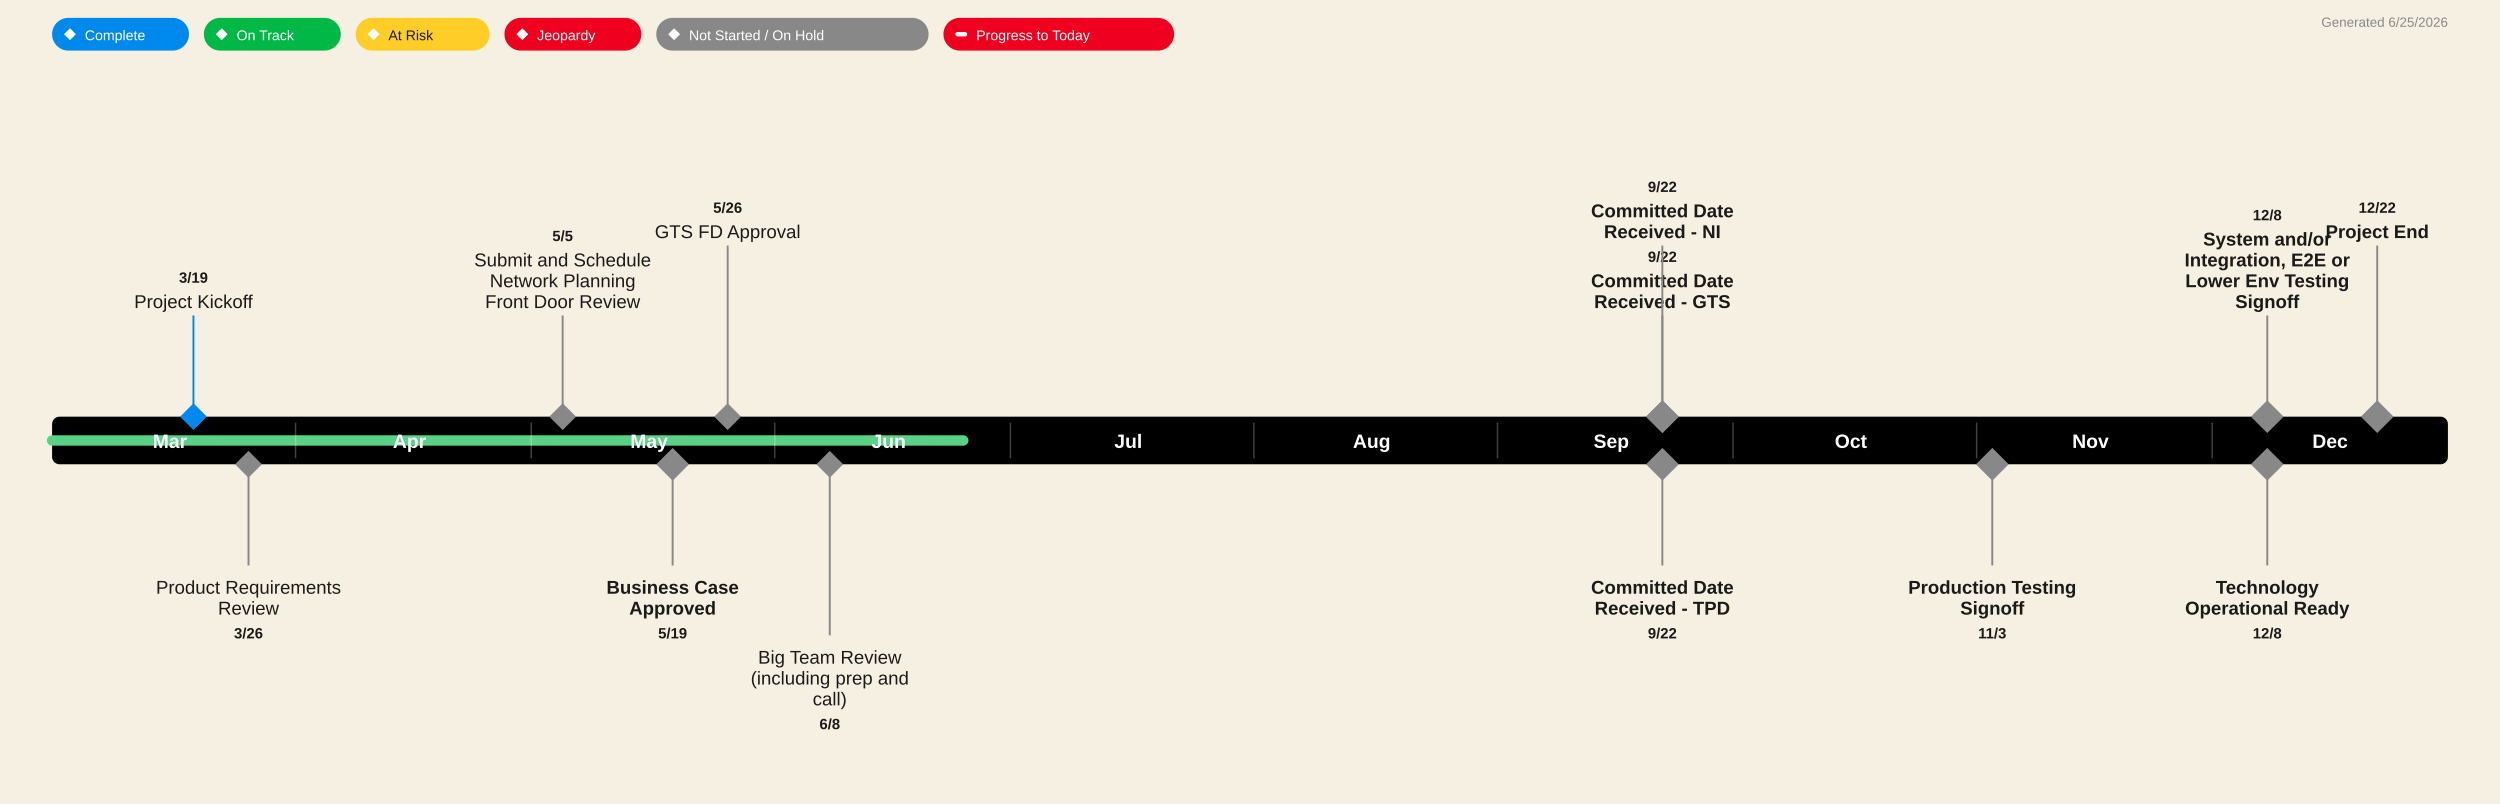
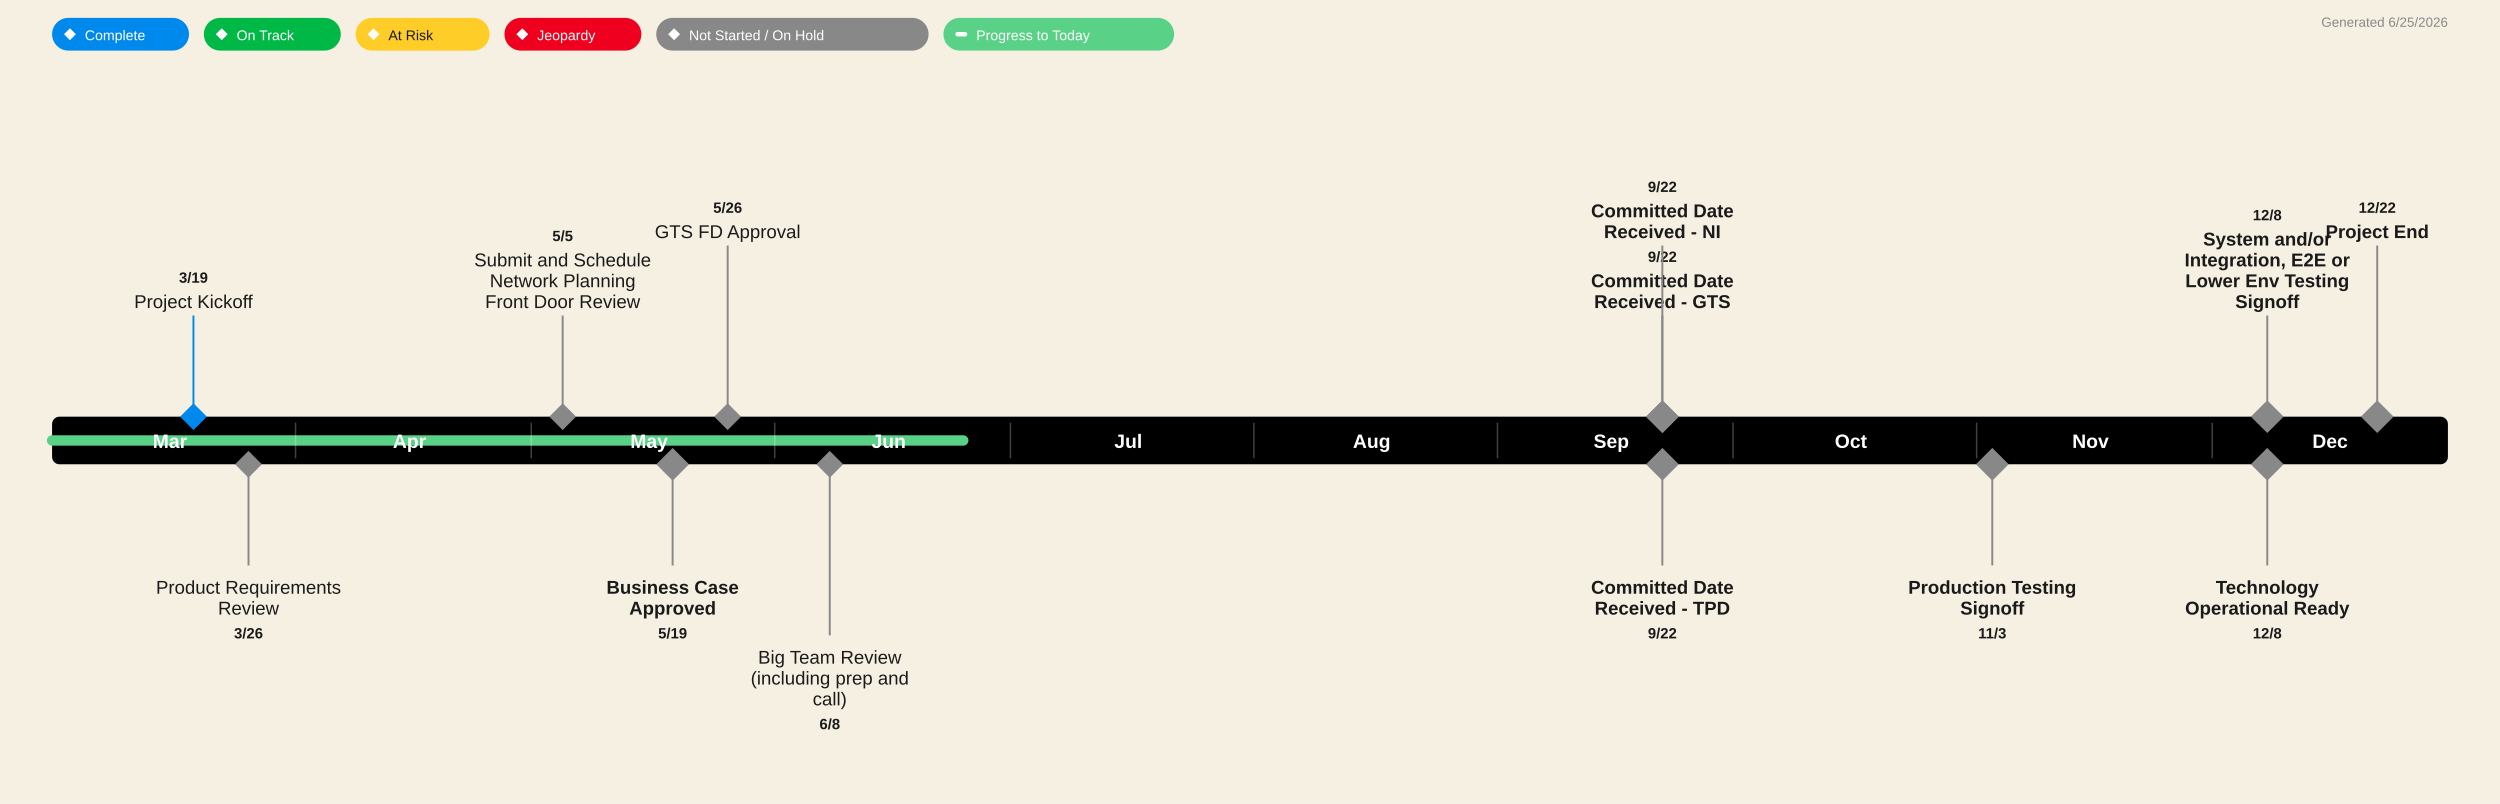
<svg xmlns="http://www.w3.org/2000/svg" width="1680" height="540" viewBox="0 0 1680 540">
  <rect width="1680" height="540" fill="#F6F0E2" />
  <text x="1645.0" y="18.0" text-anchor="end" font-size="9" font-weight="normal" fill="#888888" font-family="Calibri,Arial,sans-serif">Generated 6/25/2026</text>
  <rect x="35" y="280" width="1610" height="32" fill="#000000" rx="5" />
  <line x1="35" y1="296.0" x2="647.3" y2="296.0" stroke="#59D186" stroke-width="7" stroke-linecap="round" />
  <text x="114.2" y="301.0" text-anchor="middle" font-size="13" font-weight="bold" fill="#ffffff" font-family="Calibri,Arial,sans-serif">Mar</text>
  <line x1="198.6" y1="284" x2="198.6" y2="308" stroke="rgba(255,255,255,0.25)" stroke-width="1" />
  <text x="275.2" y="301.0" text-anchor="middle" font-size="13" font-weight="bold" fill="#ffffff" font-family="Calibri,Arial,sans-serif">Apr</text>
  <line x1="357.0" y1="284" x2="357.0" y2="308" stroke="rgba(255,255,255,0.25)" stroke-width="1" />
  <text x="436.2" y="301.0" text-anchor="middle" font-size="13" font-weight="bold" fill="#ffffff" font-family="Calibri,Arial,sans-serif">May</text>
  <line x1="520.6" y1="284" x2="520.6" y2="308" stroke="rgba(255,255,255,0.25)" stroke-width="1" />
  <text x="597.2" y="301.0" text-anchor="middle" font-size="13" font-weight="bold" fill="#ffffff" font-family="Calibri,Arial,sans-serif">Jun</text>
  <line x1="679.0" y1="284" x2="679.0" y2="308" stroke="rgba(255,255,255,0.25)" stroke-width="1" />
  <text x="758.2" y="301.0" text-anchor="middle" font-size="13" font-weight="bold" fill="#ffffff" font-family="Calibri,Arial,sans-serif">Jul</text>
  <line x1="842.6" y1="284" x2="842.6" y2="308" stroke="rgba(255,255,255,0.25)" stroke-width="1" />
  <text x="921.8" y="301.0" text-anchor="middle" font-size="13" font-weight="bold" fill="#ffffff" font-family="Calibri,Arial,sans-serif">Aug</text>
  <line x1="1006.3" y1="284" x2="1006.3" y2="308" stroke="rgba(255,255,255,0.25)" stroke-width="1" />
  <text x="1082.8" y="301.0" text-anchor="middle" font-size="13" font-weight="bold" fill="#ffffff" font-family="Calibri,Arial,sans-serif">Sep</text>
  <line x1="1164.6" y1="284" x2="1164.6" y2="308" stroke="rgba(255,255,255,0.25)" stroke-width="1" />
  <text x="1243.8" y="301.0" text-anchor="middle" font-size="13" font-weight="bold" fill="#ffffff" font-family="Calibri,Arial,sans-serif">Oct</text>
  <line x1="1328.3" y1="284" x2="1328.3" y2="308" stroke="rgba(255,255,255,0.25)" stroke-width="1" />
  <text x="1404.8" y="301.0" text-anchor="middle" font-size="13" font-weight="bold" fill="#ffffff" font-family="Calibri,Arial,sans-serif">Nov</text>
  <line x1="1486.6" y1="284" x2="1486.6" y2="308" stroke="rgba(255,255,255,0.25)" stroke-width="1" />
  <text x="1565.8" y="301.0" text-anchor="middle" font-size="13" font-weight="bold" fill="#ffffff" font-family="Calibri,Arial,sans-serif">Dec</text>
  <line x1="130.0" y1="280" x2="130.0" y2="212" stroke="#0089EC" stroke-width="1.3" />
  <polygon points="130.016,271 139.016,280 130.016,289 121.016,280" fill="#0089EC" />
  <text x="130.0" y="207.0" text-anchor="middle" font-size="12.5" font-weight="normal" fill="#1a1a1a" font-family="Calibri,Arial,sans-serif">Project Kickoff</text>
  <text x="130.0" y="190.0" text-anchor="middle" font-size="10" font-weight="bold" fill="#1a1a1a" font-family="Calibri,Arial,sans-serif">3/19</text>
  <line x1="167.0" y1="312" x2="167.0" y2="380" stroke="#888888" stroke-width="1.3" />
  <polygon points="166.967,303 175.967,312 166.967,321 157.967,312" fill="#888888" />
  <text x="167.0" y="399.0" text-anchor="middle" font-size="12.5" font-weight="normal" fill="#1a1a1a" font-family="Calibri,Arial,sans-serif">Product Requirements</text>
  <text x="167.0" y="413.0" text-anchor="middle" font-size="12.5" font-weight="normal" fill="#1a1a1a" font-family="Calibri,Arial,sans-serif">Review</text>
  <text x="167.0" y="429.0" text-anchor="middle" font-size="10" font-weight="bold" fill="#1a1a1a" font-family="Calibri,Arial,sans-serif">3/26</text>
  <line x1="378.1" y1="280" x2="378.1" y2="212" stroke="#888888" stroke-width="1.3" />
  <polygon points="378.115,271 387.115,280 378.115,289 369.115,280" fill="#888888" />
  <text x="378.1" y="179.0" text-anchor="middle" font-size="12.5" font-weight="normal" fill="#1a1a1a" font-family="Calibri,Arial,sans-serif">Submit and Schedule</text>
  <text x="378.1" y="193.0" text-anchor="middle" font-size="12.5" font-weight="normal" fill="#1a1a1a" font-family="Calibri,Arial,sans-serif">Network Planning</text>
  <text x="378.1" y="207.0" text-anchor="middle" font-size="12.5" font-weight="normal" fill="#1a1a1a" font-family="Calibri,Arial,sans-serif">Front Door Review</text>
  <text x="378.1" y="162.0" text-anchor="middle" font-size="10" font-weight="bold" fill="#1a1a1a" font-family="Calibri,Arial,sans-serif">5/5</text>
  <line x1="452.0" y1="312" x2="452.0" y2="380" stroke="#888888" stroke-width="1.3" />
  <polygon points="452.016,301 463.016,312 452.016,323 441.016,312" fill="#888888" />
  <text x="452.0" y="399.0" text-anchor="middle" font-size="12.5" font-weight="bold" fill="#1a1a1a" font-family="Calibri,Arial,sans-serif">Business Case</text>
  <text x="452.0" y="413.0" text-anchor="middle" font-size="12.5" font-weight="bold" fill="#1a1a1a" font-family="Calibri,Arial,sans-serif">Approved</text>
  <text x="452.0" y="429.0" text-anchor="middle" font-size="10" font-weight="bold" fill="#1a1a1a" font-family="Calibri,Arial,sans-serif">5/19</text>
  <line x1="489.0" y1="280" x2="489.0" y2="165" stroke="#888888" stroke-width="1.3" />
  <polygon points="488.967,271 497.967,280 488.967,289 479.967,280" fill="#888888" />
  <text x="489.0" y="160.0" text-anchor="middle" font-size="12.5" font-weight="normal" fill="#1a1a1a" font-family="Calibri,Arial,sans-serif">GTS FD Approval</text>
  <text x="489.0" y="143.0" text-anchor="middle" font-size="10" font-weight="bold" fill="#1a1a1a" font-family="Calibri,Arial,sans-serif">5/26</text>
  <line x1="557.6" y1="312" x2="557.6" y2="427" stroke="#888888" stroke-width="1.3" />
  <polygon points="557.59,303 566.59,312 557.59,321 548.59,312" fill="#888888" />
  <text x="557.6" y="446.0" text-anchor="middle" font-size="12.5" font-weight="normal" fill="#1a1a1a" font-family="Calibri,Arial,sans-serif">Big Team Review</text>
  <text x="557.6" y="460.0" text-anchor="middle" font-size="12.5" font-weight="normal" fill="#1a1a1a" font-family="Calibri,Arial,sans-serif">(including prep and</text>
  <text x="557.6" y="474.0" text-anchor="middle" font-size="12.5" font-weight="normal" fill="#1a1a1a" font-family="Calibri,Arial,sans-serif">call)</text>
  <text x="557.6" y="490.0" text-anchor="middle" font-size="10" font-weight="bold" fill="#1a1a1a" font-family="Calibri,Arial,sans-serif">6/8</text>
  <line x1="1117.1" y1="280" x2="1117.1" y2="212" stroke="#888888" stroke-width="1.3" />
  <polygon points="1117.131,269 1128.131,280 1117.131,291 1106.131,280" fill="#888888" />
  <text x="1117.1" y="193.0" text-anchor="middle" font-size="12.5" font-weight="bold" fill="#1a1a1a" font-family="Calibri,Arial,sans-serif">Committed Date</text>
  <text x="1117.1" y="207.0" text-anchor="middle" font-size="12.5" font-weight="bold" fill="#1a1a1a" font-family="Calibri,Arial,sans-serif">Received - GTS</text>
  <text x="1117.1" y="176.0" text-anchor="middle" font-size="10" font-weight="bold" fill="#1a1a1a" font-family="Calibri,Arial,sans-serif">9/22</text>
  <line x1="1117.1" y1="312" x2="1117.1" y2="380" stroke="#888888" stroke-width="1.3" />
  <polygon points="1117.131,301 1128.131,312 1117.131,323 1106.131,312" fill="#888888" />
  <text x="1117.1" y="399.0" text-anchor="middle" font-size="12.5" font-weight="bold" fill="#1a1a1a" font-family="Calibri,Arial,sans-serif">Committed Date</text>
  <text x="1117.1" y="413.0" text-anchor="middle" font-size="12.5" font-weight="bold" fill="#1a1a1a" font-family="Calibri,Arial,sans-serif">Received - TPD</text>
  <text x="1117.1" y="429.0" text-anchor="middle" font-size="10" font-weight="bold" fill="#1a1a1a" font-family="Calibri,Arial,sans-serif">9/22</text>
  <line x1="1117.1" y1="280" x2="1117.1" y2="165" stroke="#888888" stroke-width="1.3" />
  <polygon points="1117.131,269 1128.131,280 1117.131,291 1106.131,280" fill="#888888" />
  <text x="1117.1" y="146.0" text-anchor="middle" font-size="12.5" font-weight="bold" fill="#1a1a1a" font-family="Calibri,Arial,sans-serif">Committed Date</text>
  <text x="1117.1" y="160.0" text-anchor="middle" font-size="12.5" font-weight="bold" fill="#1a1a1a" font-family="Calibri,Arial,sans-serif">Received - NI</text>
  <text x="1117.1" y="129.0" text-anchor="middle" font-size="10" font-weight="bold" fill="#1a1a1a" font-family="Calibri,Arial,sans-serif">9/22</text>
  <line x1="1338.8" y1="312" x2="1338.8" y2="380" stroke="#888888" stroke-width="1.3" />
  <polygon points="1338.836,301 1349.836,312 1338.836,323 1327.836,312" fill="#888888" />
  <text x="1338.8" y="399.0" text-anchor="middle" font-size="12.5" font-weight="bold" fill="#1a1a1a" font-family="Calibri,Arial,sans-serif">Production Testing</text>
  <text x="1338.8" y="413.0" text-anchor="middle" font-size="12.5" font-weight="bold" fill="#1a1a1a" font-family="Calibri,Arial,sans-serif">Signoff</text>
  <text x="1338.8" y="429.0" text-anchor="middle" font-size="10" font-weight="bold" fill="#1a1a1a" font-family="Calibri,Arial,sans-serif">11/3</text>
  <line x1="1523.6" y1="280" x2="1523.6" y2="212" stroke="#888888" stroke-width="1.3" />
  <polygon points="1523.59,269 1534.59,280 1523.59,291 1512.59,280" fill="#888888" />
  <text x="1523.6" y="165.0" text-anchor="middle" font-size="12.5" font-weight="bold" fill="#1a1a1a" font-family="Calibri,Arial,sans-serif">System and/or</text>
  <text x="1523.6" y="179.0" text-anchor="middle" font-size="12.5" font-weight="bold" fill="#1a1a1a" font-family="Calibri,Arial,sans-serif">Integration, E2E or</text>
  <text x="1523.6" y="193.0" text-anchor="middle" font-size="12.5" font-weight="bold" fill="#1a1a1a" font-family="Calibri,Arial,sans-serif">Lower Env  Testing</text>
  <text x="1523.6" y="207.0" text-anchor="middle" font-size="12.5" font-weight="bold" fill="#1a1a1a" font-family="Calibri,Arial,sans-serif">Signoff</text>
  <text x="1523.6" y="148.0" text-anchor="middle" font-size="10" font-weight="bold" fill="#1a1a1a" font-family="Calibri,Arial,sans-serif">12/8</text>
  <line x1="1523.6" y1="312" x2="1523.6" y2="380" stroke="#888888" stroke-width="1.3" />
  <polygon points="1523.59,301 1534.59,312 1523.59,323 1512.59,312" fill="#888888" />
  <text x="1523.6" y="399.0" text-anchor="middle" font-size="12.5" font-weight="bold" fill="#1a1a1a" font-family="Calibri,Arial,sans-serif">Technology</text>
  <text x="1523.6" y="413.0" text-anchor="middle" font-size="12.5" font-weight="bold" fill="#1a1a1a" font-family="Calibri,Arial,sans-serif">Operational Ready</text>
  <text x="1523.6" y="429.0" text-anchor="middle" font-size="10" font-weight="bold" fill="#1a1a1a" font-family="Calibri,Arial,sans-serif">12/8</text>
  <line x1="1597.5" y1="280" x2="1597.5" y2="165" stroke="#888888" stroke-width="1.3" />
  <polygon points="1597.492,269 1608.492,280 1597.492,291 1586.492,280" fill="#888888" />
  <text x="1597.5" y="160.0" text-anchor="middle" font-size="12.5" font-weight="bold" fill="#1a1a1a" font-family="Calibri,Arial,sans-serif">Project End</text>
  <text x="1597.5" y="143.0" text-anchor="middle" font-size="10" font-weight="bold" fill="#1a1a1a" font-family="Calibri,Arial,sans-serif">12/22</text>
  <rect x="35.0" y="12" width="92" height="22" rx="11" fill="#0089EC" />
  <polygon points="47.0,19.0 51.0,23.0 47.0,27.0 43.0,23.0" fill="#ffffff" />
  <text x="57.0" y="27.0" text-anchor="start" font-size="9.5" font-weight="normal" fill="#ffffff" font-family="Calibri,Arial,sans-serif">Complete</text>
  <rect x="137.0" y="12" width="92" height="22" rx="11" fill="#00B845" />
  <polygon points="149.0,19.0 153.0,23.0 149.0,27.0 145.0,23.0" fill="#ffffff" />
  <text x="159.0" y="27.0" text-anchor="start" font-size="9.5" font-weight="normal" fill="#ffffff" font-family="Calibri,Arial,sans-serif">On Track</text>
  <rect x="239.0" y="12" width="90" height="22" rx="11" fill="#FFCD27" />
  <polygon points="251.0,19.0 255.0,23.0 251.0,27.0 247.0,23.0" fill="#ffffff" />
  <text x="261.0" y="27.0" text-anchor="start" font-size="9.5" font-weight="normal" fill="#1a1a1a" font-family="Calibri,Arial,sans-serif">At Risk</text>
  <rect x="339.0" y="12" width="92" height="22" rx="11" fill="#EE001E" />
  <polygon points="351.0,19.0 355.0,23.0 351.0,27.0 347.0,23.0" fill="#ffffff" />
  <text x="361.0" y="27.0" text-anchor="start" font-size="9.5" font-weight="normal" fill="#ffffff" font-family="Calibri,Arial,sans-serif">Jeopardy</text>
  <rect x="441.0" y="12" width="183" height="22" rx="11" fill="#888888" />
  <polygon points="453.0,19.0 457.0,23.0 453.0,27.0 449.0,23.0" fill="#ffffff" />
  <text x="463.0" y="27.0" text-anchor="start" font-size="9.5" font-weight="normal" fill="#ffffff" font-family="Calibri,Arial,sans-serif">Not Started / On Hold</text>
-   <rect x="634.0" y="12" width="155" height="22" rx="11" fill="#EE001E" />
+   <rect x="634.0" y="12" width="155" height="22" rx="11" fill="#59D186" />
  <rect x="642.0" y="21.5" width="8" height="3" rx="1.5" fill="#ffffff" />
  <text x="656.0" y="27.0" text-anchor="start" font-size="9.5" font-weight="normal" fill="#ffffff" font-family="Calibri,Arial,sans-serif">Progress to Today</text>
</svg>
